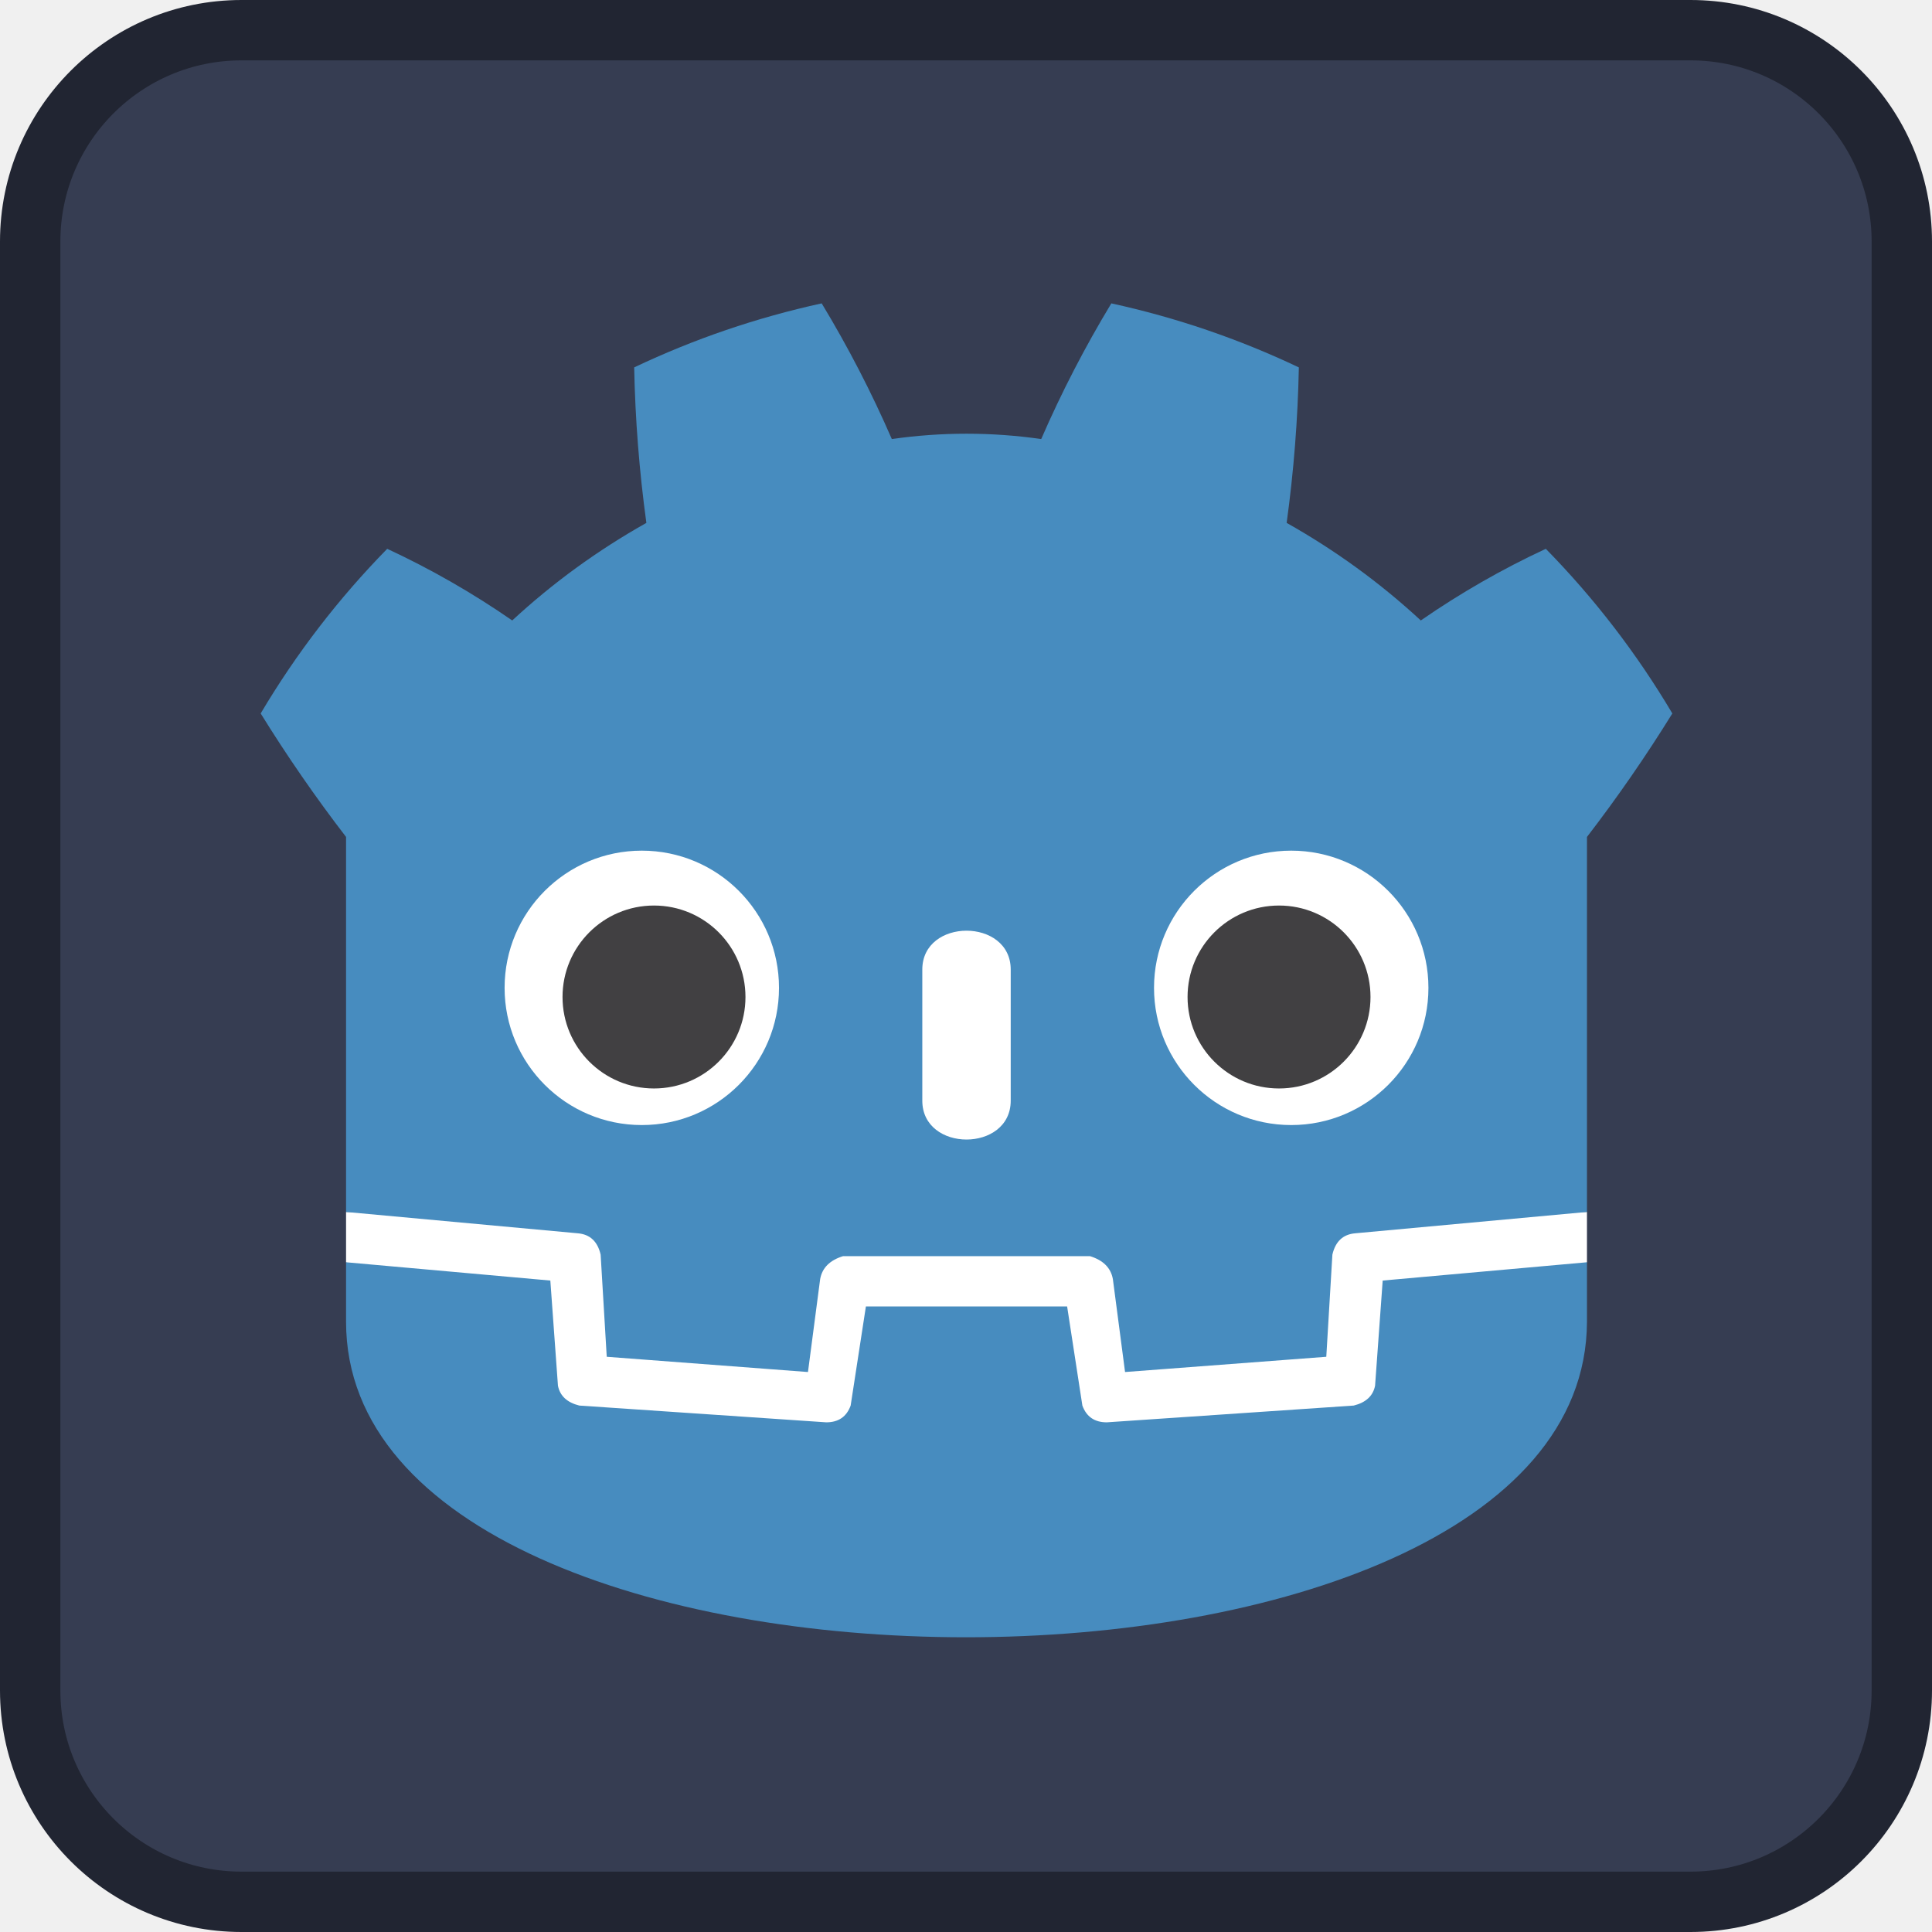
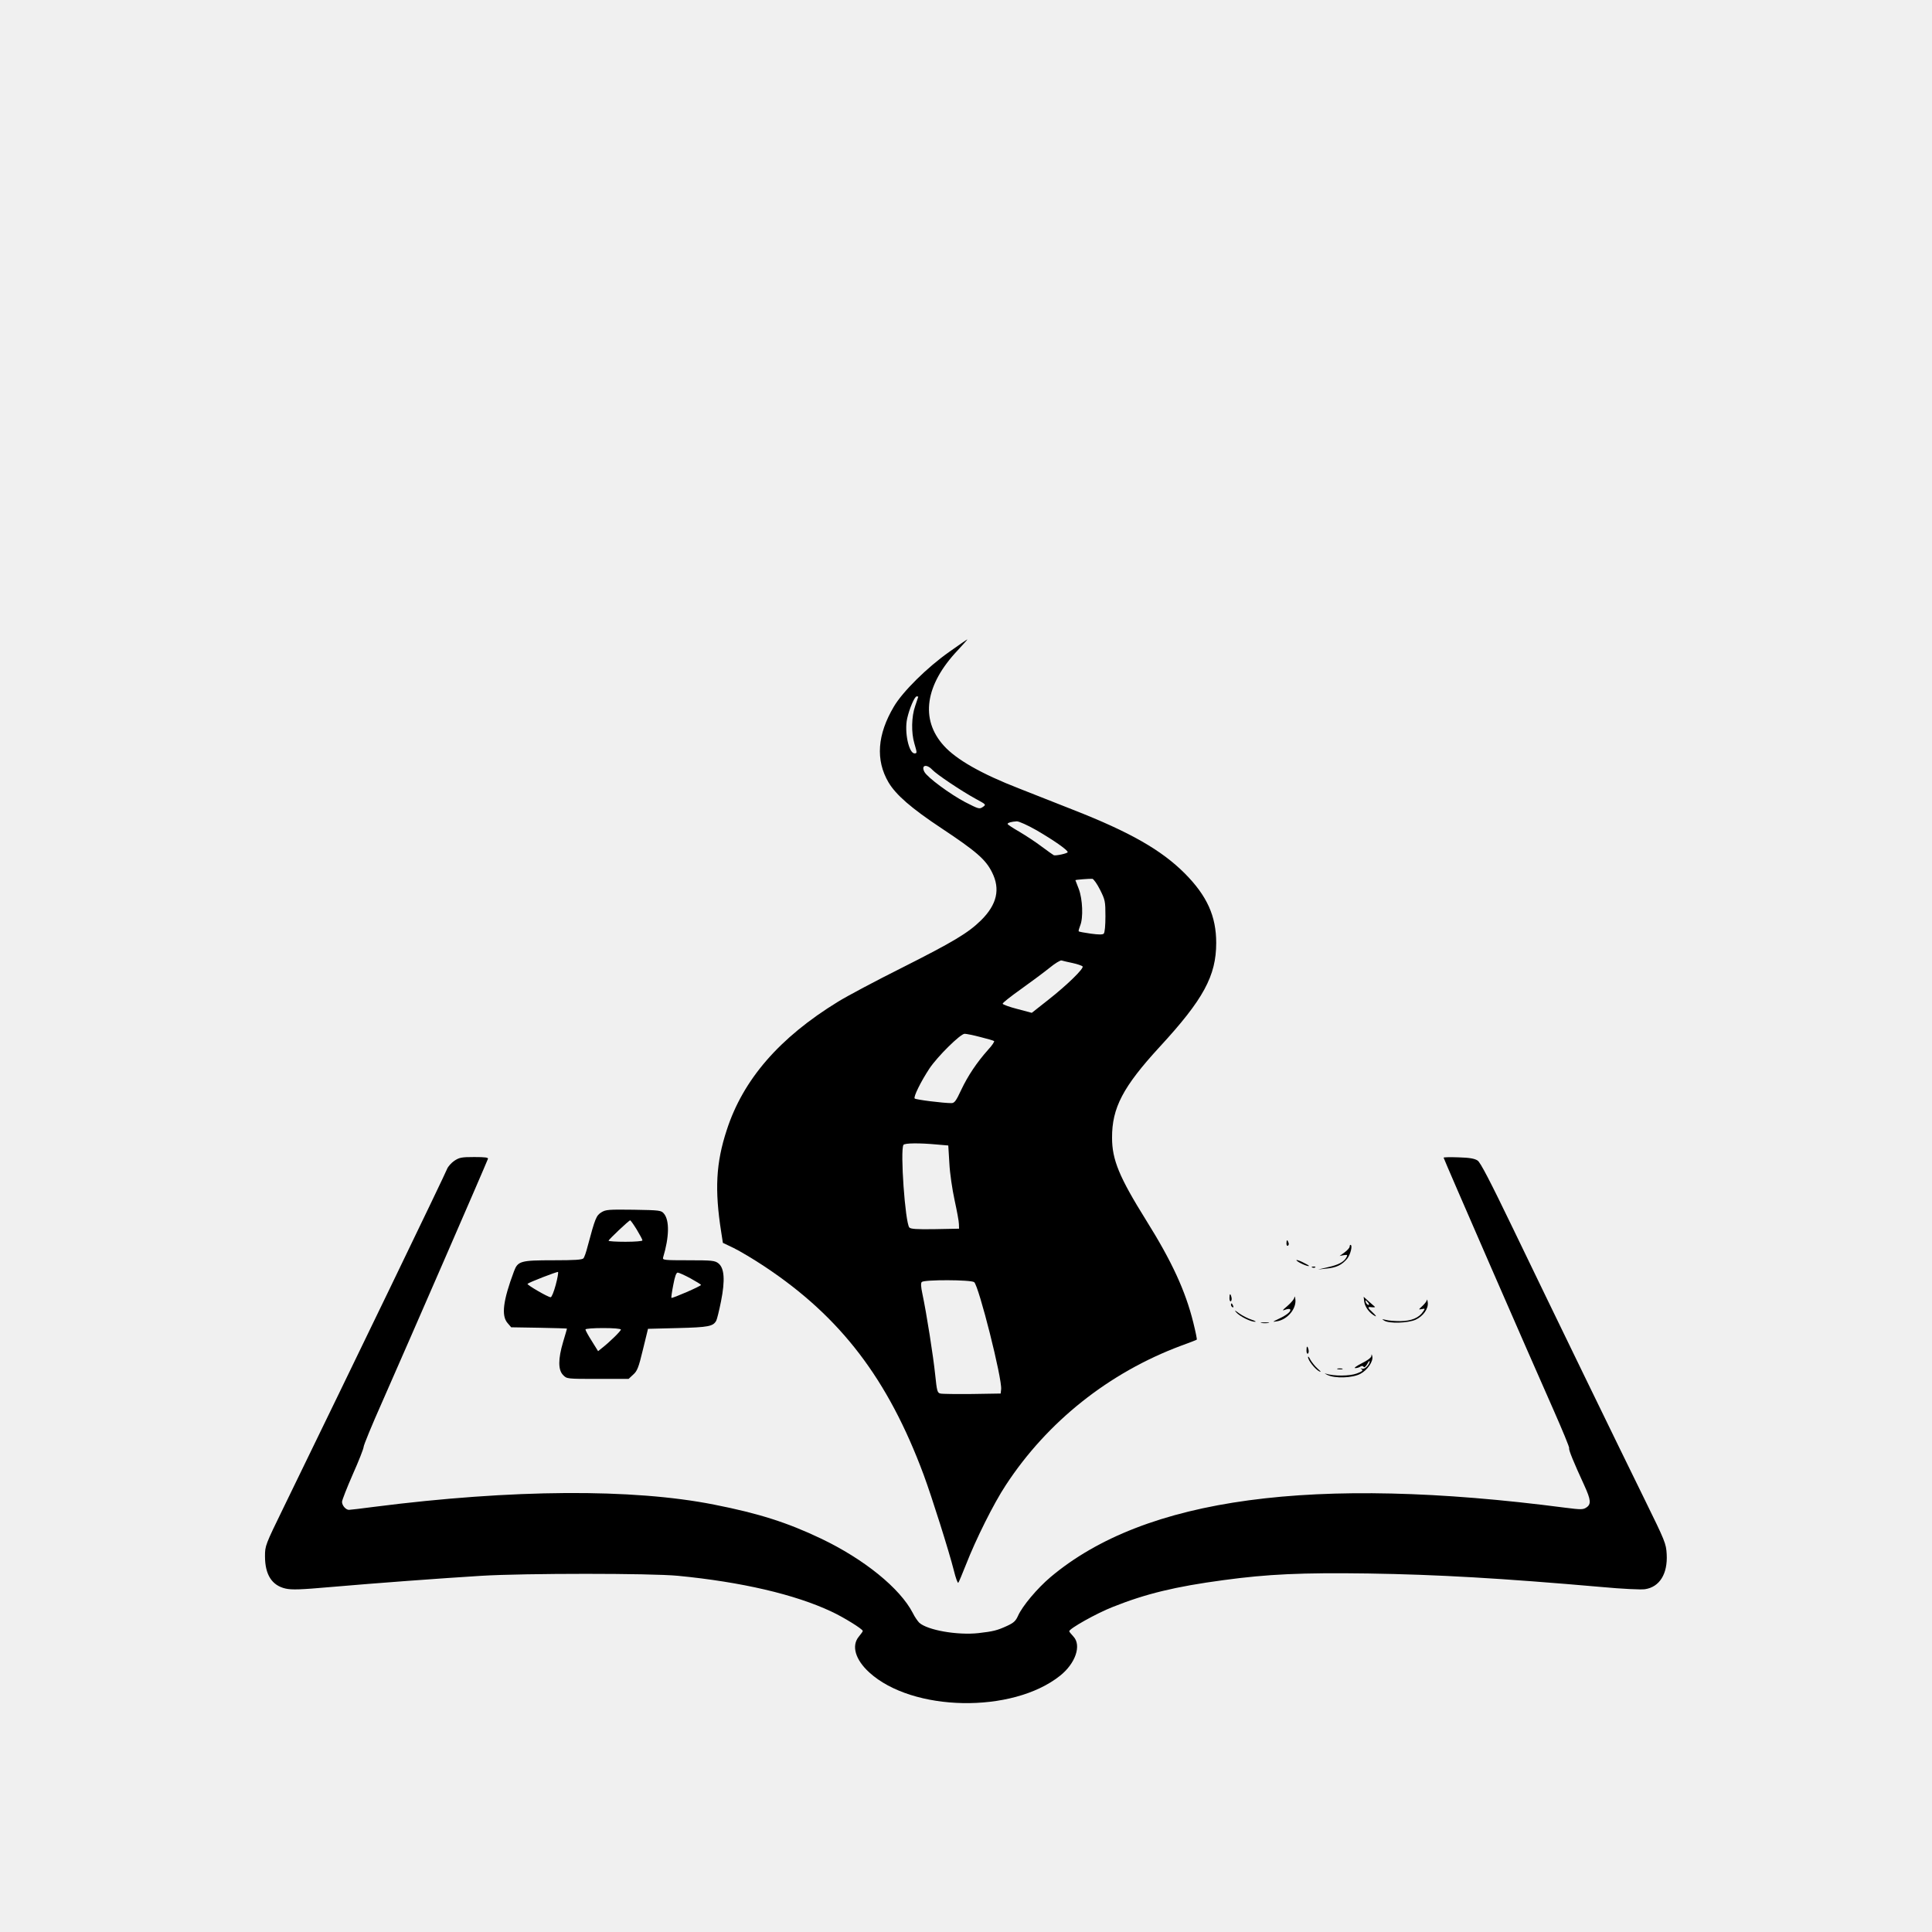
- <svg xmlns="http://www.w3.org/2000/svg" width="128" height="128">
-   <rect width="124" height="124" x="2" y="2" fill="#363d52" stroke="#212532" stroke-width="4" rx="14" />
-   <g fill="#fff" transform="translate(12.322 12.322)scale(.101)">
-     <path d="M105 673v33q407 354 814 0v-33z" />
-     <path fill="#478cbf" d="m105 673 152 14q12 1 15 14l4 67 132 10 8-61q2-11 15-15h162q13 4 15 15l8 61 132-10 4-67q3-13 15-14l152-14V427q30-39 56-81-35-59-83-108-43 20-82 47-40-37-88-64 7-51 8-102-59-28-123-42-26 43-46 89-49-7-98 0-20-46-46-89-64 14-123 42 1 51 8 102-48 27-88 64-39-27-82-47-48 49-83 108 26 42 56 81zm0 33v39c0 276 813 276 814 0v-39l-134 12-5 69q-2 10-14 13l-162 11q-12 0-16-11l-10-65H446l-10 65q-4 11-16 11l-162-11q-12-3-14-13l-5-69z" />
-     <path d="M483 600c0 34 58 34 58 0v-86c0-34-58-34-58 0z" />
-     <circle cx="725" cy="526" r="90" />
-     <circle cx="299" cy="526" r="90" />
-   </g>
-   <g fill="#414042" transform="translate(12.322 12.322)scale(.101)">
-     <circle cx="307" cy="532" r="60" />
-     <circle cx="717" cy="532" r="60" />
+ <svg xmlns="http://www.w3.org/2000/svg" version="1.0" width="1254pt" height="1254pt" viewBox="0 0 1254 1254" preserveAspectRatio="xMidYMid meet">
+   <g transform="translate(0,1254) scale(0.1,-0.1)" fill="#000000" stroke="none">
+     <path d="M6160 8308 c-142 -100 -301 -257 -358 -354 -108 -182 -120 -347 -35 -492 48 -81 149 -169 344 -298 226 -150 287 -203 328 -286 55 -109 32 -209 -71 -311 -84 -83 -182 -141 -513 -308 -170 -85 -358 -185 -416 -221 -380 -233 -616 -505 -722 -833 -70 -213 -79 -388 -36 -661 l11 -71 71 -34 c39 -19 130 -73 202 -121 492 -327 799 -729 1030 -1350 53 -143 166 -501 196 -621 12 -49 25 -85 29 -80 4 4 26 58 50 118 64 164 180 397 258 515 270 413 671 731 1137 905 55 20 102 38 103 40 2 2 -8 52 -23 112 -51 205 -139 396 -306 663 -174 279 -221 392 -221 535 -1 194 71 331 309 590 284 308 367 461 367 675 0 173 -59 305 -204 451 -152 152 -355 268 -725 413 -121 48 -278 110 -350 138 -245 95 -408 188 -489 278 -155 171 -122 395 91 620 36 39 64 70 62 70 -2 0 -56 -37 -119 -82z m-200 -291 c0 -1 -9 -28 -20 -60 -24 -68 -26 -173 -5 -243 18 -61 18 -64 1 -64 -37 0 -67 139 -48 226 14 63 48 144 62 144 5 0 10 -1 10 -3z m91 -473 c29 -31 189 -138 282 -189 68 -37 69 -37 46 -53 -22 -15 -27 -13 -115 32 -97 51 -245 160 -264 196 -23 43 13 54 51 14z m677 -393 c113 -66 202 -128 202 -142 0 -8 -77 -25 -90 -20 -3 1 -37 25 -76 54 -39 30 -105 73 -147 98 -42 24 -77 47 -77 51 0 8 26 15 60 17 14 0 70 -25 128 -58z m412 -386 c33 -66 35 -75 35 -172 0 -59 -4 -106 -11 -113 -7 -7 -32 -7 -84 0 -41 6 -76 12 -78 15 -3 2 2 19 9 37 21 50 16 172 -9 238 -12 30 -22 56 -22 57 0 3 91 10 110 9 8 -1 31 -33 50 -71z m-177 -476 c32 -7 60 -17 64 -22 8 -14 -99 -119 -221 -215 l-109 -86 -94 25 c-51 13 -94 29 -95 34 -1 6 53 48 119 95 66 47 149 109 184 137 35 29 71 51 79 49 8 -3 41 -10 73 -17z m-600 -480 c45 -11 85 -23 89 -26 5 -2 -12 -28 -38 -56 -73 -82 -131 -168 -175 -261 -34 -73 -44 -86 -64 -86 -52 0 -230 22 -238 30 -10 9 41 112 96 195 52 78 201 225 228 225 11 0 57 -9 102 -21z m-278 -698 l70 -6 7 -115 c3 -64 19 -171 34 -240 15 -69 28 -138 28 -155 l1 -30 -156 -3 c-121 -2 -159 1 -167 11 -27 33 -60 500 -38 536 8 12 104 13 221 2z m238 -893 c30 -24 183 -629 175 -696 l-3 -27 -185 -3 c-102 -1 -195 0 -206 3 -20 4 -23 16 -34 122 -12 118 -56 398 -83 525 -10 47 -11 70 -4 77 16 16 318 15 340 -1z" />
+     <path d="M2948 5005 c-19 -13 -40 -37 -46 -52 -11 -31 -603 -1256 -1061 -2197 -119 -244 -121 -249 -121 -317 0 -120 45 -190 134 -210 41 -9 98 -7 291 10 300 26 706 56 980 73 283 17 1097 17 1275 0 413 -40 760 -121 996 -232 78 -36 204 -114 204 -126 0 -4 -11 -19 -25 -36 -50 -59 -24 -150 67 -233 280 -256 929 -268 1238 -22 101 80 141 198 87 255 -15 16 -27 31 -27 34 0 17 176 116 283 158 213 85 405 132 719 174 287 39 507 49 938 43 453 -7 867 -31 1519 -88 128 -12 253 -18 278 -14 95 14 148 100 141 227 -4 70 -10 84 -142 353 -174 354 -591 1212 -856 1762 -148 307 -211 428 -229 440 -19 13 -52 19 -123 21 -54 2 -98 1 -98 -2 0 -7 563 -1299 714 -1639 58 -132 104 -242 101 -247 -5 -8 29 -91 99 -243 42 -92 45 -121 12 -142 -21 -14 -35 -14 -137 -1 -1634 213 -2729 65 -3341 -451 -86 -73 -181 -186 -210 -250 -15 -34 -28 -46 -71 -66 -63 -29 -89 -36 -186 -47 -137 -15 -330 19 -384 67 -10 10 -30 38 -42 63 -83 161 -316 350 -597 484 -216 103 -403 163 -693 220 -529 105 -1308 100 -2203 -14 -84 -11 -159 -20 -167 -20 -20 0 -45 28 -45 52 0 11 32 92 70 179 39 87 70 167 70 177 0 11 54 143 121 293 186 422 663 1518 686 1577 4 9 -18 12 -89 12 -83 0 -97 -3 -130 -25z" />
+     <path d="M3903 4671 c-33 -21 -40 -38 -89 -221 -9 -36 -21 -71 -27 -77 -7 -10 -58 -13 -194 -13 -214 0 -232 -5 -257 -72 -71 -190 -83 -287 -42 -335 l24 -28 181 -3 c100 -2 181 -4 181 -6 0 -1 -11 -40 -25 -86 -33 -111 -33 -182 0 -215 24 -25 25 -25 224 -25 l201 0 30 28 c26 23 35 45 63 162 l33 135 194 5 c199 5 229 11 249 48 5 9 19 66 31 126 27 136 22 215 -17 246 -23 18 -41 20 -195 20 -157 0 -169 1 -164 18 40 133 42 240 6 284 -18 22 -25 23 -197 26 -163 2 -181 1 -210 -17z m230 -112 c20 -33 37 -65 37 -70 0 -5 -49 -9 -110 -9 -60 0 -110 3 -110 7 0 7 132 132 140 132 3 1 22 -26 43 -60z m-526 -359 c-12 -44 -26 -80 -33 -80 -17 0 -156 81 -150 87 10 10 191 80 198 77 3 -2 -3 -40 -15 -84z m874 43 c38 -21 69 -40 69 -43 0 -8 -187 -89 -192 -84 -2 2 3 39 12 84 10 54 19 80 29 80 7 0 45 -17 82 -37z m-451 -333 c0 -9 -73 -81 -122 -119 l-26 -21 -41 66 c-23 36 -41 69 -41 75 0 5 50 9 115 9 67 0 115 -4 115 -10z" />
+     <path d="M8350 4469 c0 -11 4 -18 10 -14 5 3 7 12 3 20 -7 21 -13 19 -13 -6z" />
+     <path d="M8760 4448 c0 -7 -15 -24 -33 -37 l-32 -23 27 5 c24 4 26 2 17 -14 -15 -29 -51 -49 -120 -64 l-64 -15 54 6 c65 6 100 23 135 64 22 27 37 90 21 90 -3 0 -5 -6 -5 -12z" />
+     <path d="M8415 4359 c8 -12 75 -42 81 -36 2 2 -17 13 -42 25 -25 12 -42 17 -39 11z" />
+     <path d="M8518 4313 c7 -3 16 -2 19 1 4 3 -2 6 -13 5 -11 0 -14 -3 -6 -6z" />
+     <path d="M7980 4114 c0 -14 4 -23 9 -20 5 3 7 15 4 26 -7 28 -13 25 -13 -6z" />
+     <path d="M8401 4118 c0 -9 -20 -33 -43 -53 -36 -30 -38 -35 -16 -26 15 6 30 7 32 2 8 -12 -22 -37 -74 -61 -43 -21 -44 -21 -11 -16 71 12 130 87 118 148 -2 14 -5 16 -6 6z" />
+     <path d="M8855 4090 c5 -34 35 -74 70 -92 11 -6 5 4 -12 20 -40 37 -40 41 -7 37 14 -1 22 0 17 4 -4 3 -22 19 -40 35 l-32 29 4 -33z m25 -5 c7 -9 8 -15 2 -15 -5 0 -12 7 -16 15 -3 8 -4 15 -2 15 2 0 9 -7 16 -15z" />
+     <path d="M9261 4102 c0 -7 -13 -24 -28 -38 -27 -25 -27 -25 -5 -21 22 5 23 4 9 -16 -27 -41 -76 -61 -147 -62 -36 0 -78 3 -95 8 -27 6 -28 6 -10 -5 32 -20 153 -16 203 6 50 23 85 73 79 113 -2 16 -5 22 -6 15z" />
+     <path d="M7990 4071 c0 -6 4 -13 10 -16 6 -3 7 1 4 9 -7 18 -14 21 -14 7z" />
+     <path d="M8024 4022 c22 -26 95 -62 122 -61 10 0 0 6 -24 14 -23 7 -59 26 -80 41 -28 21 -32 22 -18 6z" />
+     <path d="M8188 3953 c12 -2 32 -2 45 0 12 2 2 4 -23 4 -25 0 -35 -2 -22 -4z" />
+     <path d="M8480 3774 c0 -14 4 -23 9 -20 5 3 7 15 4 26 -7 28 -13 25 -13 -6z" />
+     <path d="M8901 3738 c-1 -10 -26 -29 -63 -47 -33 -17 -53 -31 -42 -31 10 0 26 4 34 10 9 6 17 5 21 -2 4 -6 13 1 23 18 8 16 15 24 16 19 0 -22 -31 -54 -48 -49 -13 5 -14 4 -3 -4 10 -7 2 -14 -33 -27 -45 -17 -147 -18 -201 -1 -11 3 -6 0 10 -8 49 -24 163 -21 215 7 46 24 85 82 77 114 -4 16 -5 16 -6 1z" />
+     <path d="M8490 3731 c0 -20 46 -79 73 -92 14 -7 11 -1 -10 17 -18 16 -39 43 -48 59 -8 17 -15 24 -15 16z" />
+     <path d="M8683 3653 c9 -2 23 -2 30 0 6 3 -1 5 -18 5 -16 0 -22 -2 -12 -5z" />
  </g>
</svg>
